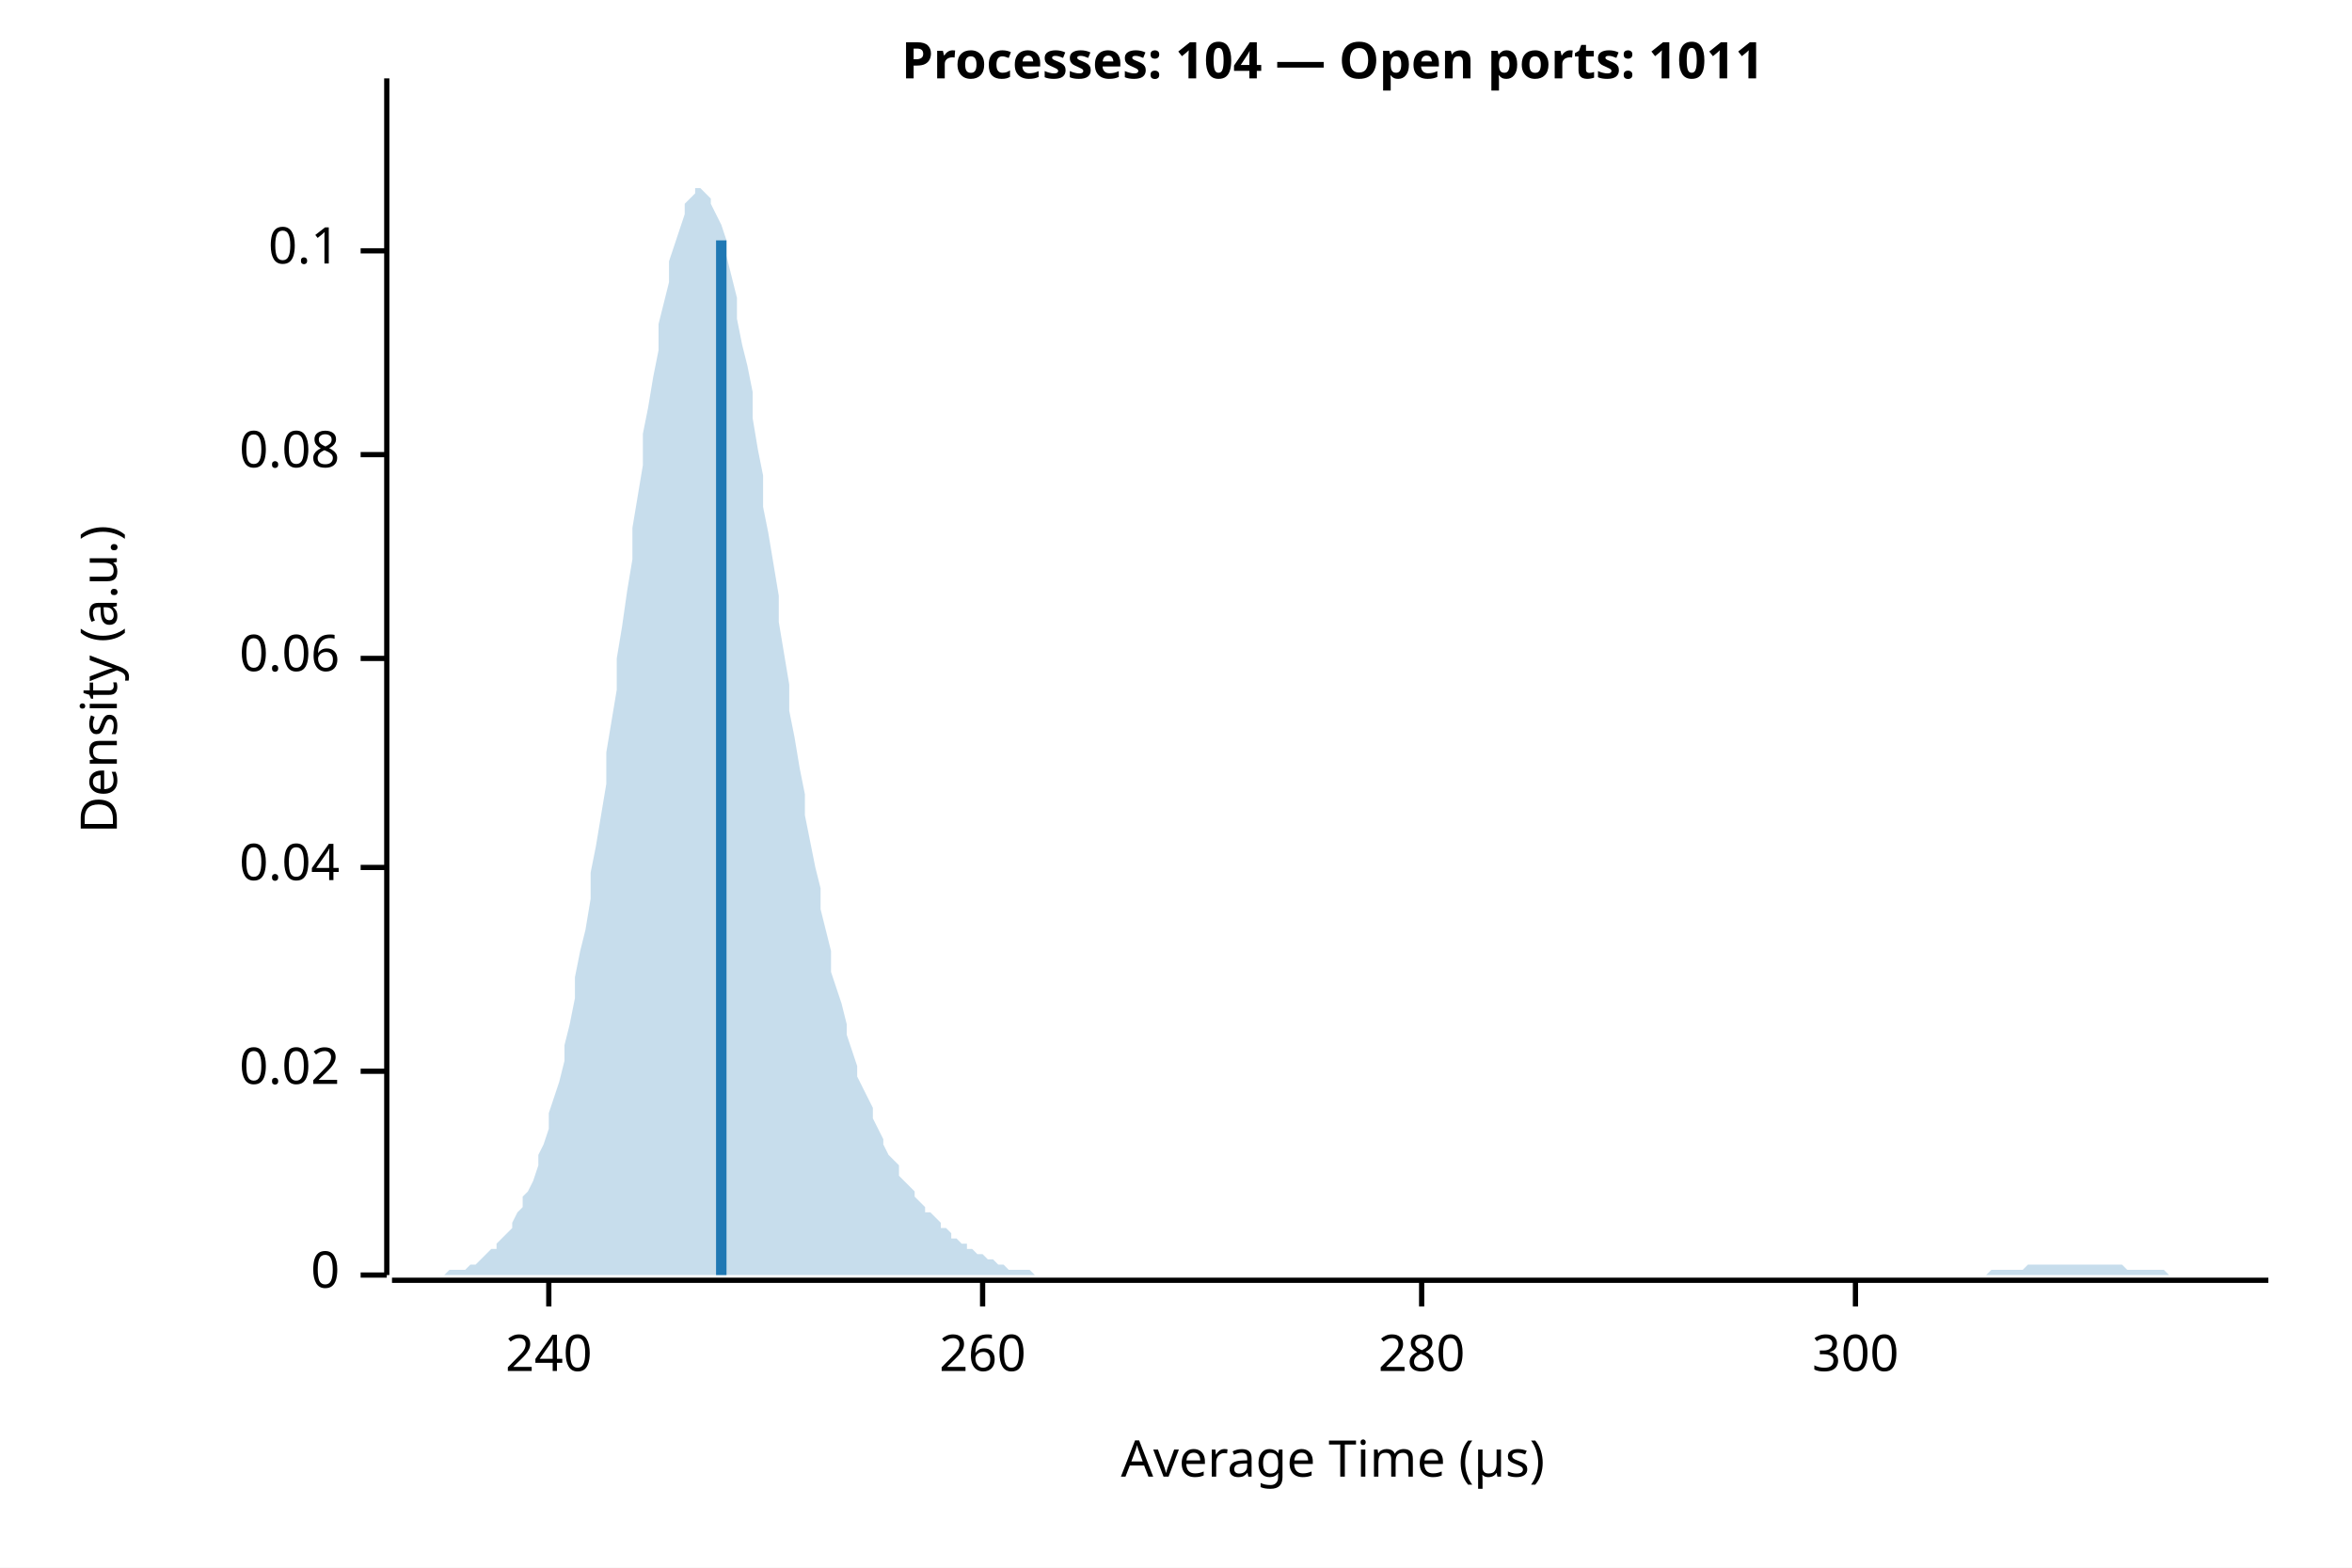
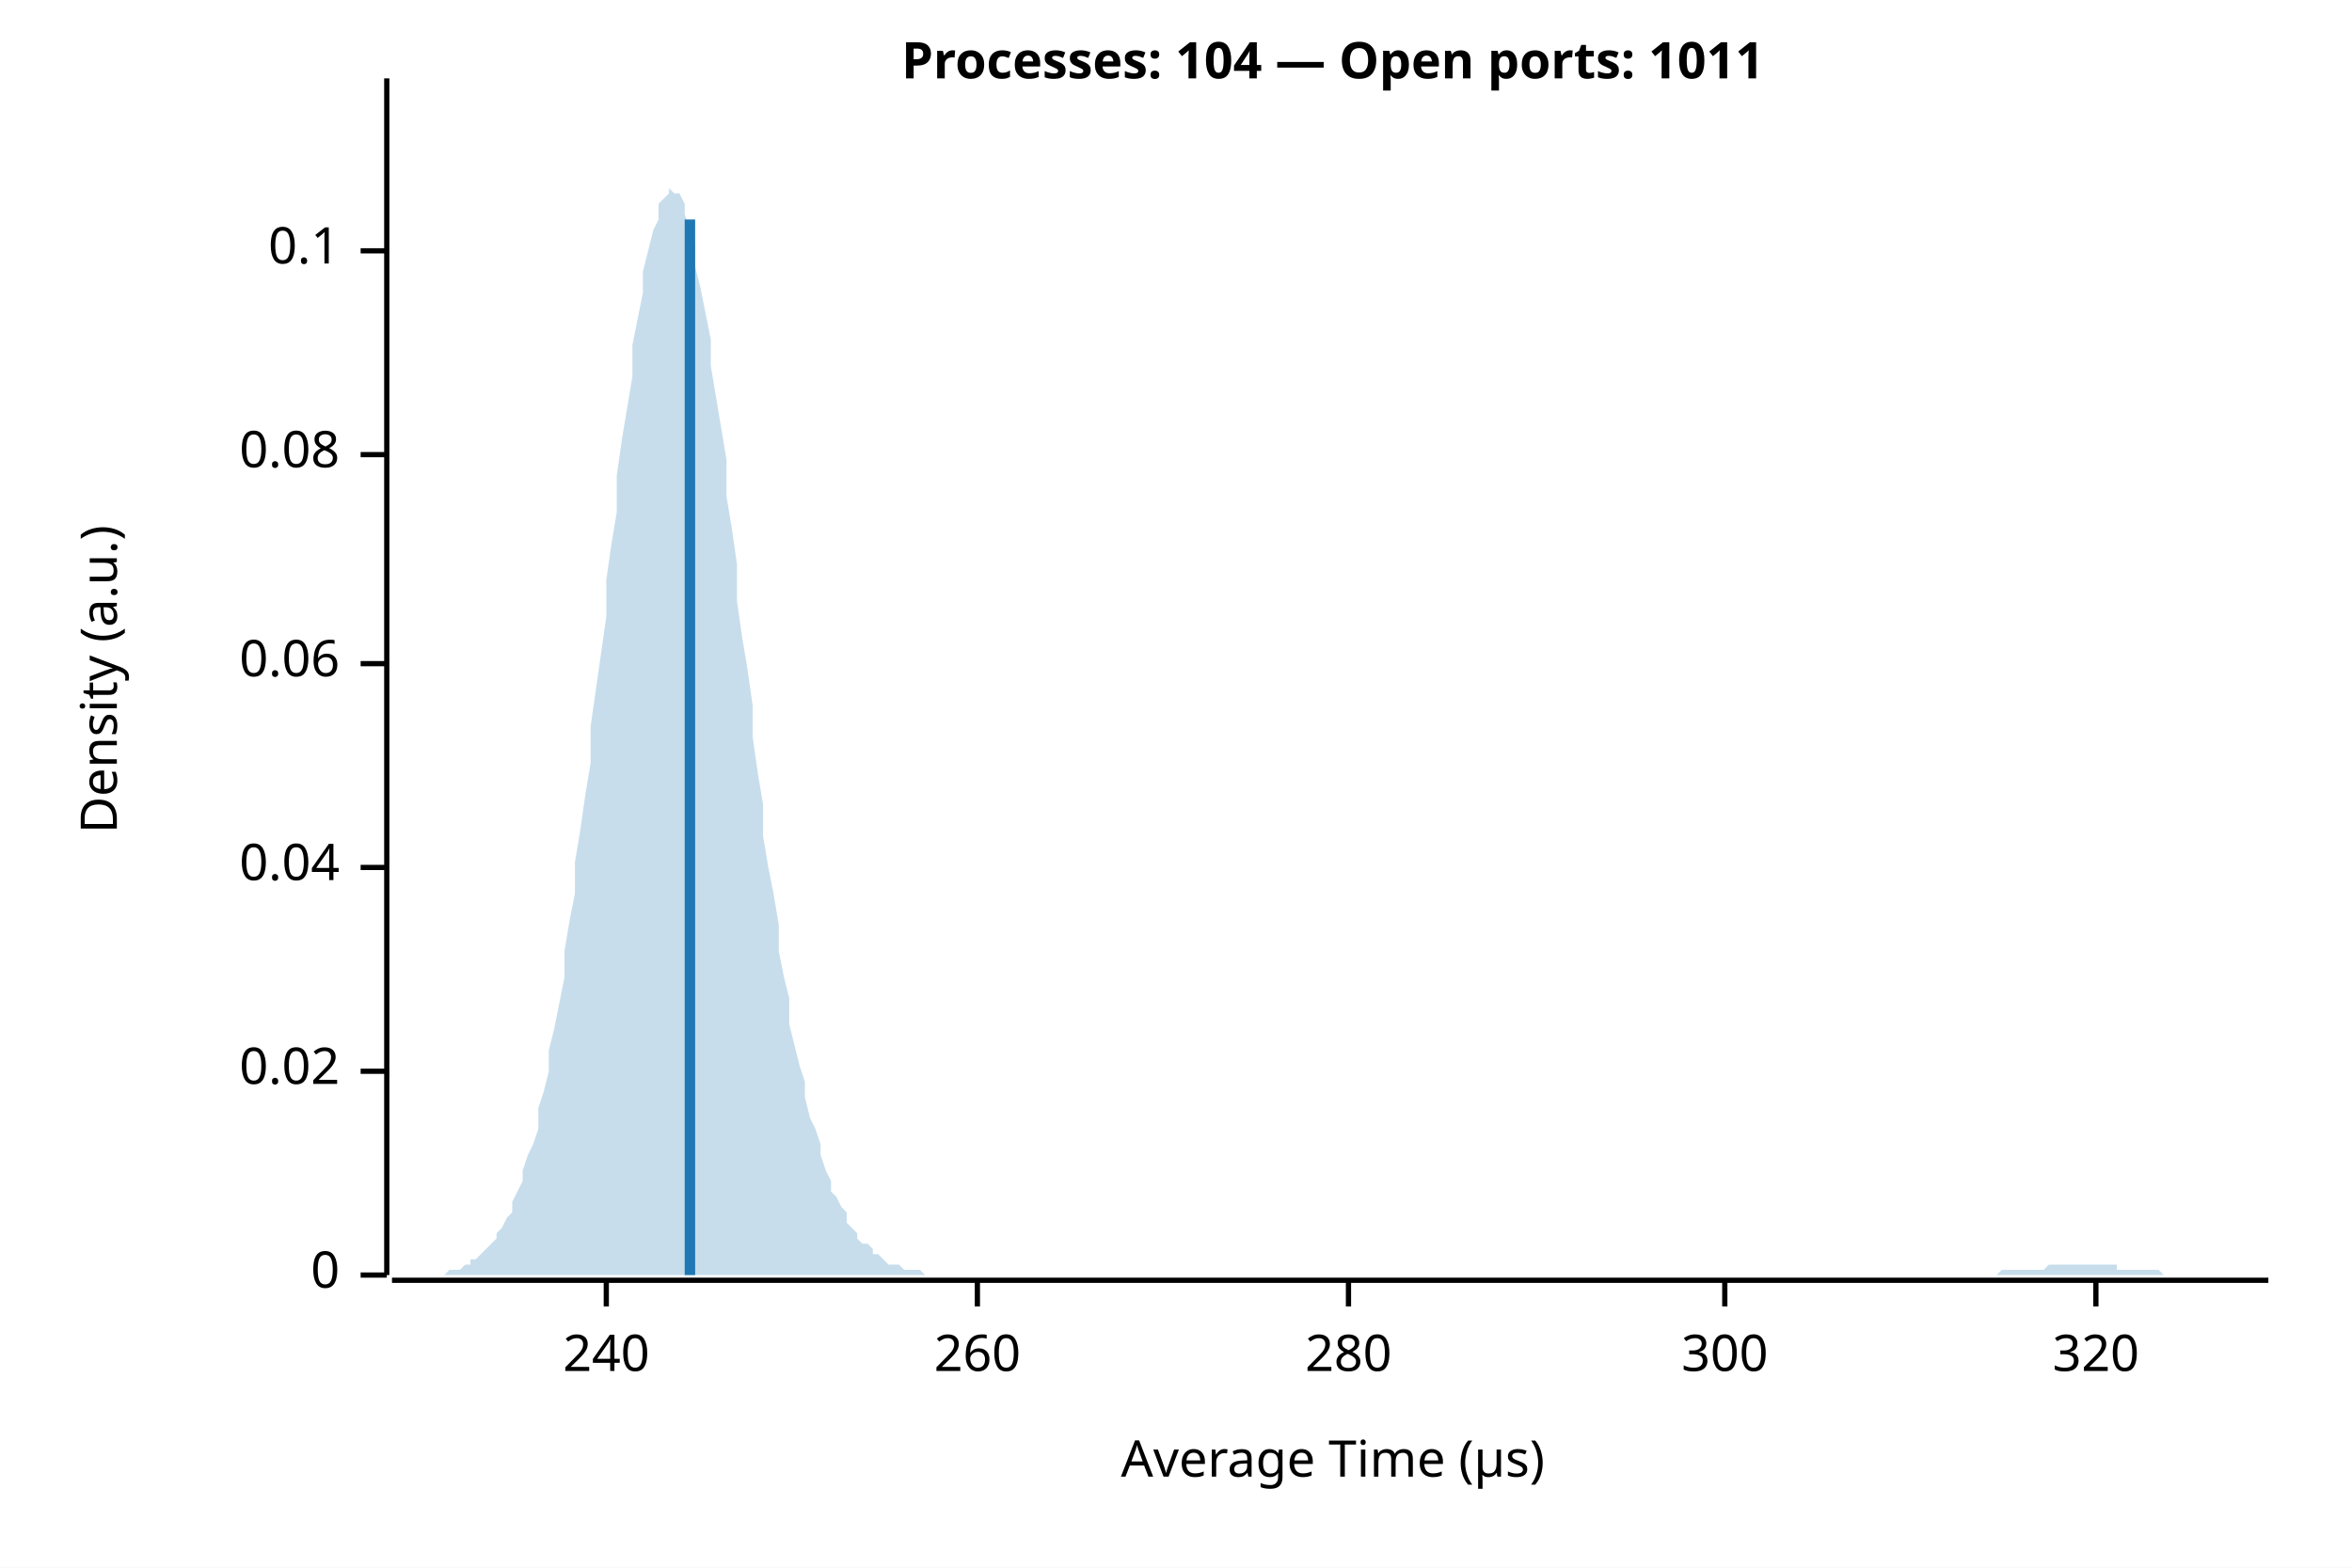
<svg xmlns="http://www.w3.org/2000/svg" width="450" height="300" viewBox="0 0 450 300">
  <rect width="100%" height="100%" fill="white" />
  <text x="255" y="15" font-weight="bold" text-anchor="middle" font-family="sans-serif" font-size="9.677" opacity="1" fill="#000000">Processes: 104 — Open ports: 1011</text>
  <text x="15" y="130" dy="0.76em" text-anchor="middle" font-family="sans-serif" font-size="9.677" opacity="1" fill="#000000" transform="rotate(270, 15, 130)">
Density (a.u.)
</text>
  <text x="255" y="285" dy="-0.5ex" text-anchor="middle" font-family="sans-serif" font-size="9.677" opacity="1" fill="#000000">
Average Time (µs)
</text>
  <polyline fill="none" opacity="1" stroke="#000000" stroke-width="1" points="74,15 74,244 " />
  <text x="65" y="244" dy="0.5ex" text-anchor="end" font-family="sans-serif" font-size="9.677" opacity="1" fill="#000000">
0
</text>
  <polyline fill="none" opacity="1" stroke="#000000" stroke-width="1" points="69,244 74,244 " />
  <text x="65" y="205" dy="0.5ex" text-anchor="end" font-family="sans-serif" font-size="9.677" opacity="1" fill="#000000">
0.02
</text>
  <polyline fill="none" opacity="1" stroke="#000000" stroke-width="1" points="69,205 74,205 " />
  <text x="65" y="166" dy="0.5ex" text-anchor="end" font-family="sans-serif" font-size="9.677" opacity="1" fill="#000000">
0.04
</text>
  <polyline fill="none" opacity="1" stroke="#000000" stroke-width="1" points="69,166 74,166 " />
-   <text x="65" y="126" dy="0.5ex" text-anchor="end" font-family="sans-serif" font-size="9.677" opacity="1" fill="#000000">
+   <text x="65" y="127" dy="0.5ex" text-anchor="end" font-family="sans-serif" font-size="9.677" opacity="1" fill="#000000">
0.06
</text>
-   <polyline fill="none" opacity="1" stroke="#000000" stroke-width="1" points="69,126 74,126 " />
+   <polyline fill="none" opacity="1" stroke="#000000" stroke-width="1" points="69,127 74,127 " />
  <text x="65" y="87" dy="0.5ex" text-anchor="end" font-family="sans-serif" font-size="9.677" opacity="1" fill="#000000">
0.08
</text>
  <polyline fill="none" opacity="1" stroke="#000000" stroke-width="1" points="69,87 74,87 " />
  <text x="65" y="48" dy="0.5ex" text-anchor="end" font-family="sans-serif" font-size="9.677" opacity="1" fill="#000000">
0.1
</text>
  <polyline fill="none" opacity="1" stroke="#000000" stroke-width="1" points="69,48 74,48 " />
  <polyline fill="none" opacity="1" stroke="#000000" stroke-width="1" points="75,245 434,245 " />
-   <text x="105" y="255" dy="0.76em" text-anchor="middle" font-family="sans-serif" font-size="9.677" opacity="1" fill="#000000">
+   <text x="116" y="255" dy="0.76em" text-anchor="middle" font-family="sans-serif" font-size="9.677" opacity="1" fill="#000000">
240
</text>
-   <polyline fill="none" opacity="1" stroke="#000000" stroke-width="1" points="105,245 105,250 " />
-   <text x="188" y="255" dy="0.76em" text-anchor="middle" font-family="sans-serif" font-size="9.677" opacity="1" fill="#000000">
+   <polyline fill="none" opacity="1" stroke="#000000" stroke-width="1" points="116,245 116,250 " />
+   <text x="187" y="255" dy="0.76em" text-anchor="middle" font-family="sans-serif" font-size="9.677" opacity="1" fill="#000000">
260
</text>
-   <polyline fill="none" opacity="1" stroke="#000000" stroke-width="1" points="188,245 188,250 " />
-   <text x="272" y="255" dy="0.76em" text-anchor="middle" font-family="sans-serif" font-size="9.677" opacity="1" fill="#000000">
+   <polyline fill="none" opacity="1" stroke="#000000" stroke-width="1" points="187,245 187,250 " />
+   <text x="258" y="255" dy="0.76em" text-anchor="middle" font-family="sans-serif" font-size="9.677" opacity="1" fill="#000000">
280
</text>
-   <polyline fill="none" opacity="1" stroke="#000000" stroke-width="1" points="272,245 272,250 " />
-   <text x="355" y="255" dy="0.76em" text-anchor="middle" font-family="sans-serif" font-size="9.677" opacity="1" fill="#000000">
+   <polyline fill="none" opacity="1" stroke="#000000" stroke-width="1" points="258,245 258,250 " />
+   <text x="330" y="255" dy="0.76em" text-anchor="middle" font-family="sans-serif" font-size="9.677" opacity="1" fill="#000000">
300
</text>
-   <polyline fill="none" opacity="1" stroke="#000000" stroke-width="1" points="355,245 355,250 " />
-   <polygon opacity="0.25" fill="#1F78B4" points="75,244 75,244 76,244 77,244 77,244 78,244 79,244 80,244 80,244 81,244 82,244 82,244 83,244 84,244 85,244 85,244 86,243 87,243 87,243 88,243 89,243 90,242 90,242 91,242 92,241 92,241 93,240 94,239 95,239 95,238 96,237 97,236 98,235 98,234 99,232 100,231 100,229 101,228 102,226 103,223 103,221 104,219 105,216 105,213 106,210 107,207 108,203 108,200 109,196 110,191 110,187 111,182 112,178 113,172 113,167 114,162 115,156 116,150 116,144 117,138 118,132 118,126 119,120 120,113 121,107 121,101 122,95 123,89 123,83 124,78 125,72 126,67 126,62 127,58 128,54 128,50 129,47 130,44 131,41 131,39 132,38 133,37 133,36 134,36 135,37 136,38 136,39 137,41 138,43 139,46 139,49 140,53 141,57 141,61 142,66 143,70 144,75 144,80 145,86 146,91 146,97 147,102 148,108 149,114 149,119 150,125 151,131 151,136 152,141 153,147 154,152 154,156 155,161 156,166 157,170 157,174 158,178 159,182 159,186 160,189 161,192 162,196 162,198 163,201 164,204 164,206 165,208 166,210 167,212 167,214 168,216 169,218 169,219 170,221 171,222 172,223 172,225 173,226 174,227 175,228 175,229 176,230 177,231 177,232 178,232 179,233 180,234 180,235 181,235 182,236 182,237 183,237 184,238 185,238 185,239 186,239 187,240 187,240 188,240 189,241 190,241 190,241 191,242 192,242 192,242 193,243 194,243 195,243 195,243 196,243 197,243 198,244 198,244 199,244 200,244 200,244 201,244 202,244 203,244 203,244 204,244 205,244 205,244 206,244 207,244 208,244 208,244 209,244 210,244 210,244 211,244 212,244 213,244 213,244 214,244 215,244 216,244 216,244 217,244 218,244 218,244 219,244 220,244 221,244 221,244 222,244 223,244 223,244 224,244 225,244 226,244 226,244 227,244 228,244 228,244 229,244 230,244 231,244 231,244 232,244 233,244 233,244 234,244 235,244 236,244 236,244 237,244 238,244 239,244 239,244 240,244 241,244 241,244 242,244 243,244 244,244 244,244 245,244 246,244 246,244 247,244 248,244 249,244 249,244 250,244 251,244 251,244 252,244 253,244 254,244 254,244 255,244 256,244 257,244 257,244 258,244 259,244 259,244 260,244 261,244 262,244 262,244 263,244 264,244 264,244 265,244 266,244 267,244 267,244 268,244 269,244 269,244 270,244 271,244 272,244 272,244 273,244 274,244 275,244 275,244 276,244 277,244 277,244 278,244 279,244 280,244 280,244 281,244 282,244 282,244 283,244 284,244 285,244 285,244 286,244 287,244 287,244 288,244 289,244 290,244 290,244 291,244 292,244 292,244 293,244 294,244 295,244 295,244 296,244 297,244 298,244 298,244 299,244 300,244 300,244 301,244 302,244 303,244 303,244 304,244 305,244 305,244 306,244 307,244 308,244 308,244 309,244 310,244 310,244 311,244 312,244 313,244 313,244 314,244 315,244 316,244 316,244 317,244 318,244 318,244 319,244 320,244 321,244 321,244 322,244 323,244 323,244 324,244 325,244 326,244 326,244 327,244 328,244 328,244 329,244 330,244 331,244 331,244 332,244 333,244 333,244 334,244 335,244 336,244 336,244 337,244 338,244 339,244 339,244 340,244 341,244 341,244 342,244 343,244 344,244 344,244 345,244 346,244 346,244 347,244 348,244 349,244 349,244 350,244 351,244 351,244 352,244 353,244 354,244 354,244 355,244 356,244 357,244 357,244 358,244 359,244 359,244 360,244 361,244 362,244 362,244 363,244 364,244 364,244 365,244 366,244 367,244 367,244 368,244 369,244 369,244 370,244 371,244 372,244 372,244 373,244 374,244 375,244 375,244 376,244 377,244 377,244 378,244 379,244 380,244 380,244 381,243 382,243 382,243 383,243 384,243 385,243 385,243 386,243 387,243 387,243 388,242 389,242 390,242 390,242 391,242 392,242 392,242 393,242 394,242 395,242 395,242 396,242 397,242 398,242 398,242 399,242 400,242 400,242 401,242 402,242 403,242 403,242 404,242 405,242 405,242 406,242 407,243 408,243 408,243 409,243 410,243 410,243 411,243 412,243 413,243 413,243 414,243 415,244 416,244 416,244 417,244 418,244 418,244 419,244 420,244 421,244 421,244 422,244 423,244 423,244 424,244 425,244 426,244 426,244 427,244 428,244 428,244 429,244 430,244 431,244 431,244 432,244 433,244 434,244 434,244 75,244 " />
-   <polyline fill="none" opacity="1" stroke="#1F78B4" stroke-width="2" points="138,244 138,46 " />
+   <polyline fill="none" opacity="1" stroke="#000000" stroke-width="1" points="330,245 330,250 " />
+   <text x="401" y="255" dy="0.76em" text-anchor="middle" font-family="sans-serif" font-size="9.677" opacity="1" fill="#000000">
+ 320
+ </text>
+   <polyline fill="none" opacity="1" stroke="#000000" stroke-width="1" points="401,245 401,250 " />
+   <polygon opacity="0.25" fill="#1F78B4" points="75,244 75,244 76,244 77,244 77,244 78,244 79,244 80,244 80,244 81,244 82,244 82,244 83,244 84,244 85,244 85,244 86,243 87,243 87,243 88,243 89,242 90,242 90,241 91,241 92,240 92,240 93,239 94,238 95,237 95,236 96,235 97,233 98,232 98,230 99,228 100,226 100,224 101,221 102,219 103,216 103,212 104,209 105,205 105,201 106,197 107,192 108,187 108,182 109,176 110,171 110,165 111,159 112,152 113,146 113,139 114,132 115,125 116,118 116,111 117,104 118,98 118,91 119,84 120,78 121,72 121,66 122,61 123,56 123,52 124,48 125,44 126,42 126,39 127,38 128,37 128,36 129,37 130,37 131,39 131,41 132,44 133,47 133,51 134,55 135,60 136,65 136,70 137,76 138,82 139,88 139,95 140,101 141,108 141,115 142,122 143,128 144,135 144,141 145,148 146,154 146,160 147,166 148,171 149,177 149,182 150,187 151,191 151,196 152,200 153,204 154,207 154,210 155,214 156,216 157,219 157,221 158,224 159,226 159,228 160,229 161,231 162,232 162,234 163,235 164,236 164,237 165,238 166,238 167,239 167,240 168,240 169,241 169,241 170,242 171,242 172,242 172,242 173,243 174,243 175,243 175,243 176,243 177,244 177,244 178,244 179,244 180,244 180,244 181,244 182,244 182,244 183,244 184,244 185,244 185,244 186,244 187,244 187,244 188,244 189,244 190,244 190,244 191,244 192,244 192,244 193,244 194,244 195,244 195,244 196,244 197,244 198,244 198,244 199,244 200,244 200,244 201,244 202,244 203,244 203,244 204,244 205,244 205,244 206,244 207,244 208,244 208,244 209,244 210,244 210,244 211,244 212,244 213,244 213,244 214,244 215,244 216,244 216,244 217,244 218,244 218,244 219,244 220,244 221,244 221,244 222,244 223,244 223,244 224,244 225,244 226,244 226,244 227,244 228,244 228,244 229,244 230,244 231,244 231,244 232,244 233,244 233,244 234,244 235,244 236,244 236,244 237,244 238,244 239,244 239,244 240,244 241,244 241,244 242,244 243,244 244,244 244,244 245,244 246,244 246,244 247,244 248,244 249,244 249,244 250,244 251,244 251,244 252,244 253,244 254,244 254,244 255,244 256,244 257,244 257,244 258,244 259,244 259,244 260,244 261,244 262,244 262,244 263,244 264,244 264,244 265,244 266,244 267,244 267,244 268,244 269,244 269,244 270,244 271,244 272,244 272,244 273,244 274,244 275,244 275,244 276,244 277,244 277,244 278,244 279,244 280,244 280,244 281,244 282,244 282,244 283,244 284,244 285,244 285,244 286,244 287,244 287,244 288,244 289,244 290,244 290,244 291,244 292,244 292,244 293,244 294,244 295,244 295,244 296,244 297,244 298,244 298,244 299,244 300,244 300,244 301,244 302,244 303,244 303,244 304,244 305,244 305,244 306,244 307,244 308,244 308,244 309,244 310,244 310,244 311,244 312,244 313,244 313,244 314,244 315,244 316,244 316,244 317,244 318,244 318,244 319,244 320,244 321,244 321,244 322,244 323,244 323,244 324,244 325,244 326,244 326,244 327,244 328,244 328,244 329,244 330,244 331,244 331,244 332,244 333,244 333,244 334,244 335,244 336,244 336,244 337,244 338,244 339,244 339,244 340,244 341,244 341,244 342,244 343,244 344,244 344,244 345,244 346,244 346,244 347,244 348,244 349,244 349,244 350,244 351,244 351,244 352,244 353,244 354,244 354,244 355,244 356,244 357,244 357,244 358,244 359,244 359,244 360,244 361,244 362,244 362,244 363,244 364,244 364,244 365,244 366,244 367,244 367,244 368,244 369,244 369,244 370,244 371,244 372,244 372,244 373,244 374,244 375,244 375,244 376,244 377,244 377,244 378,244 379,244 380,244 380,244 381,244 382,244 382,244 383,243 384,243 385,243 385,243 386,243 387,243 387,243 388,243 389,243 390,243 390,243 391,243 392,242 392,242 393,242 394,242 395,242 395,242 396,242 397,242 398,242 398,242 399,242 400,242 400,242 401,242 402,242 403,242 403,242 404,242 405,242 405,243 406,243 407,243 408,243 408,243 409,243 410,243 410,243 411,243 412,243 413,243 413,243 414,244 415,244 416,244 416,244 417,244 418,244 418,244 419,244 420,244 421,244 421,244 422,244 423,244 423,244 424,244 425,244 426,244 426,244 427,244 428,244 428,244 429,244 430,244 431,244 431,244 432,244 433,244 434,244 434,244 75,244 " />
+   <polyline fill="none" opacity="1" stroke="#1F78B4" stroke-width="2" points="132,244 132,42 " />
</svg>
